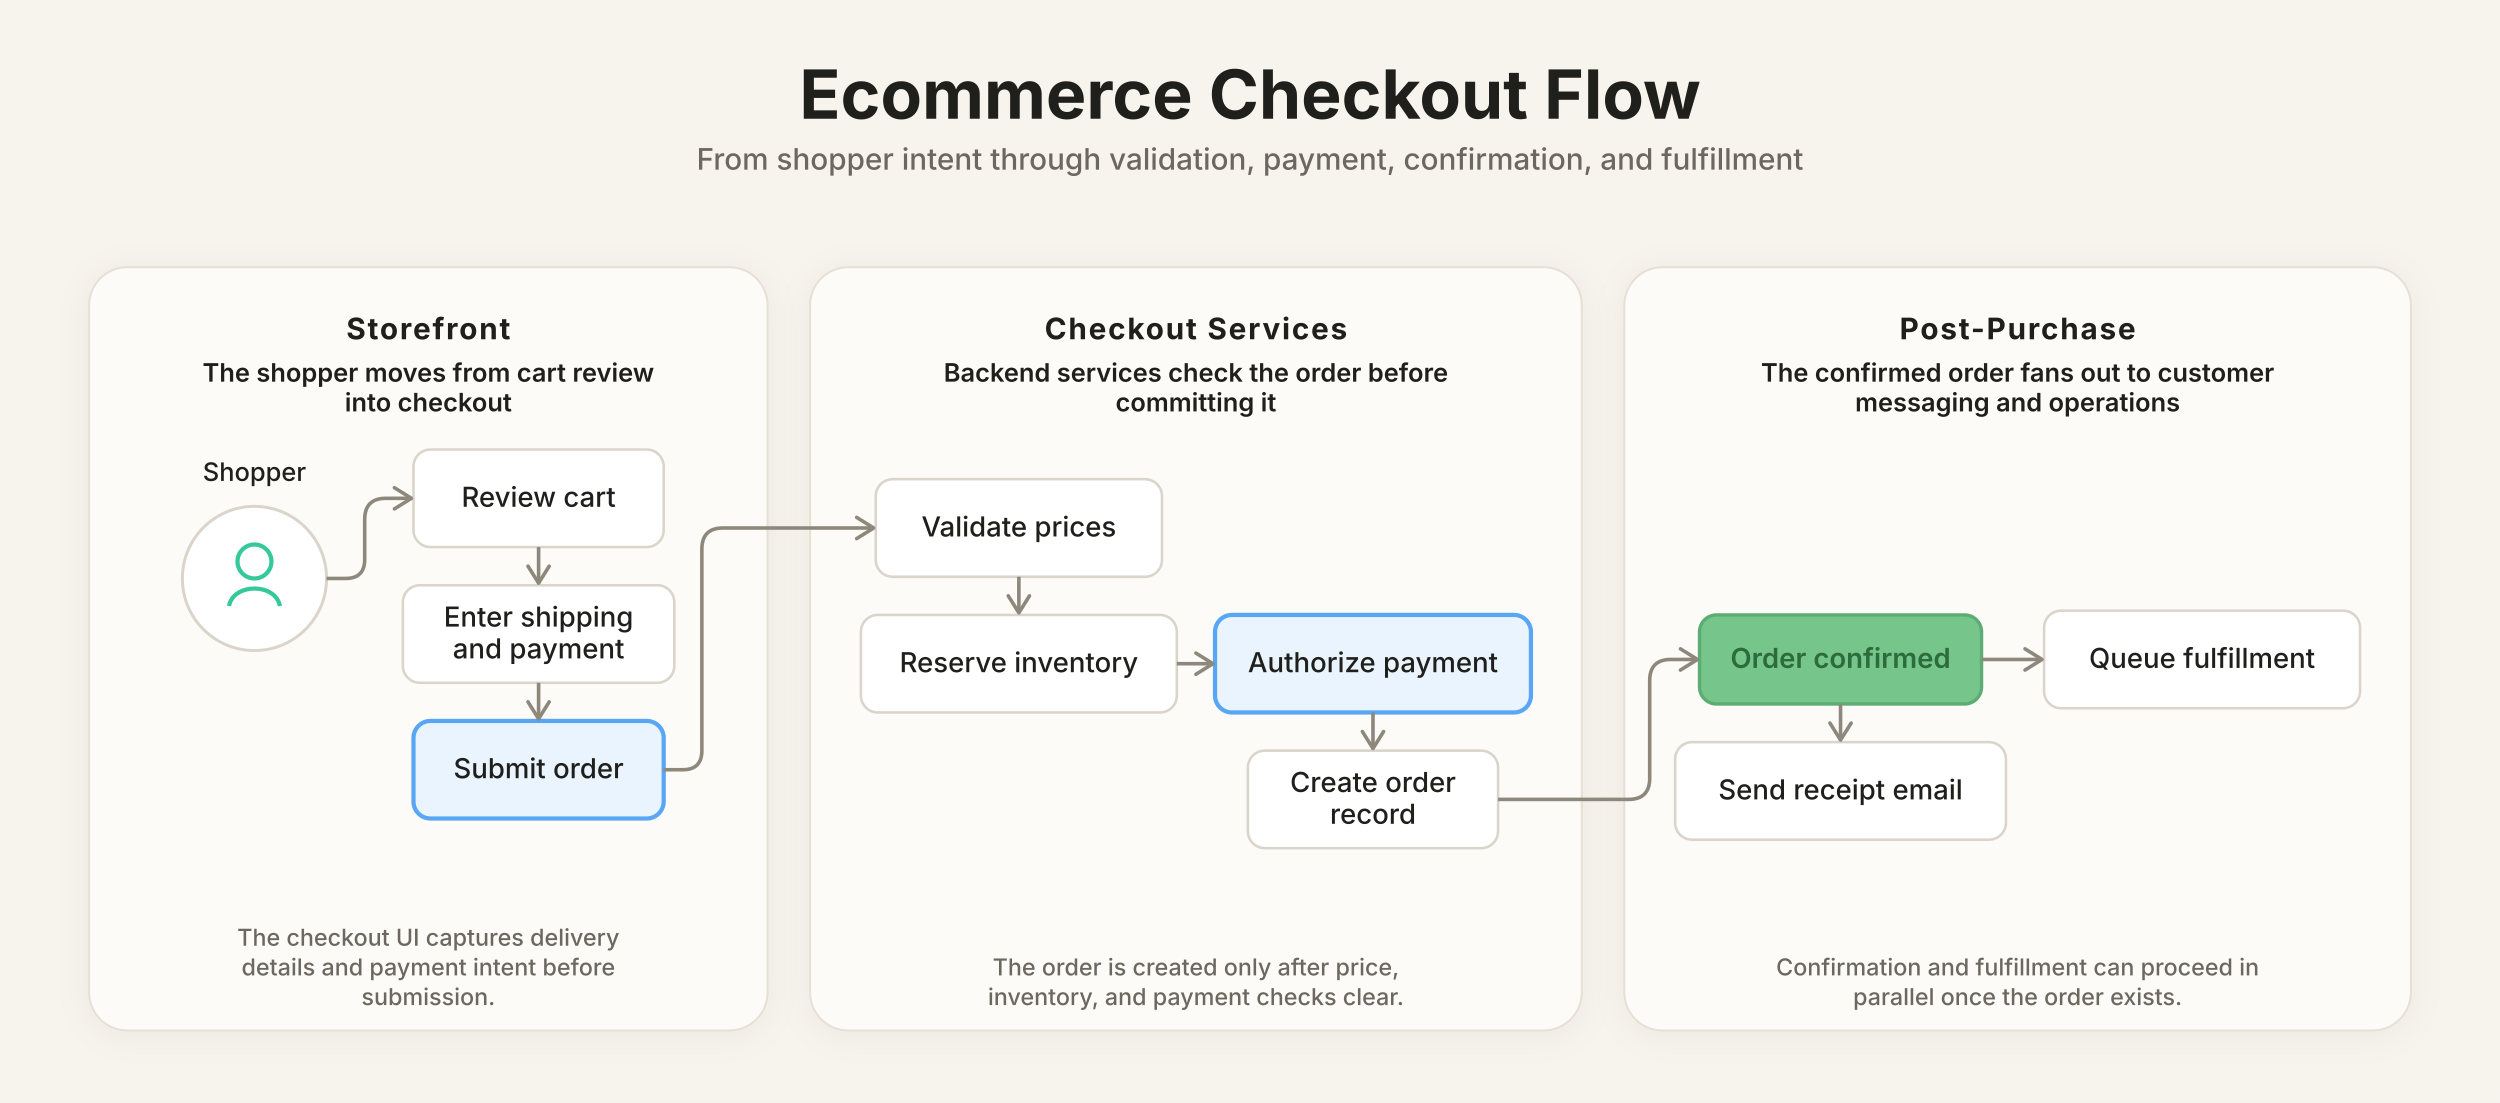
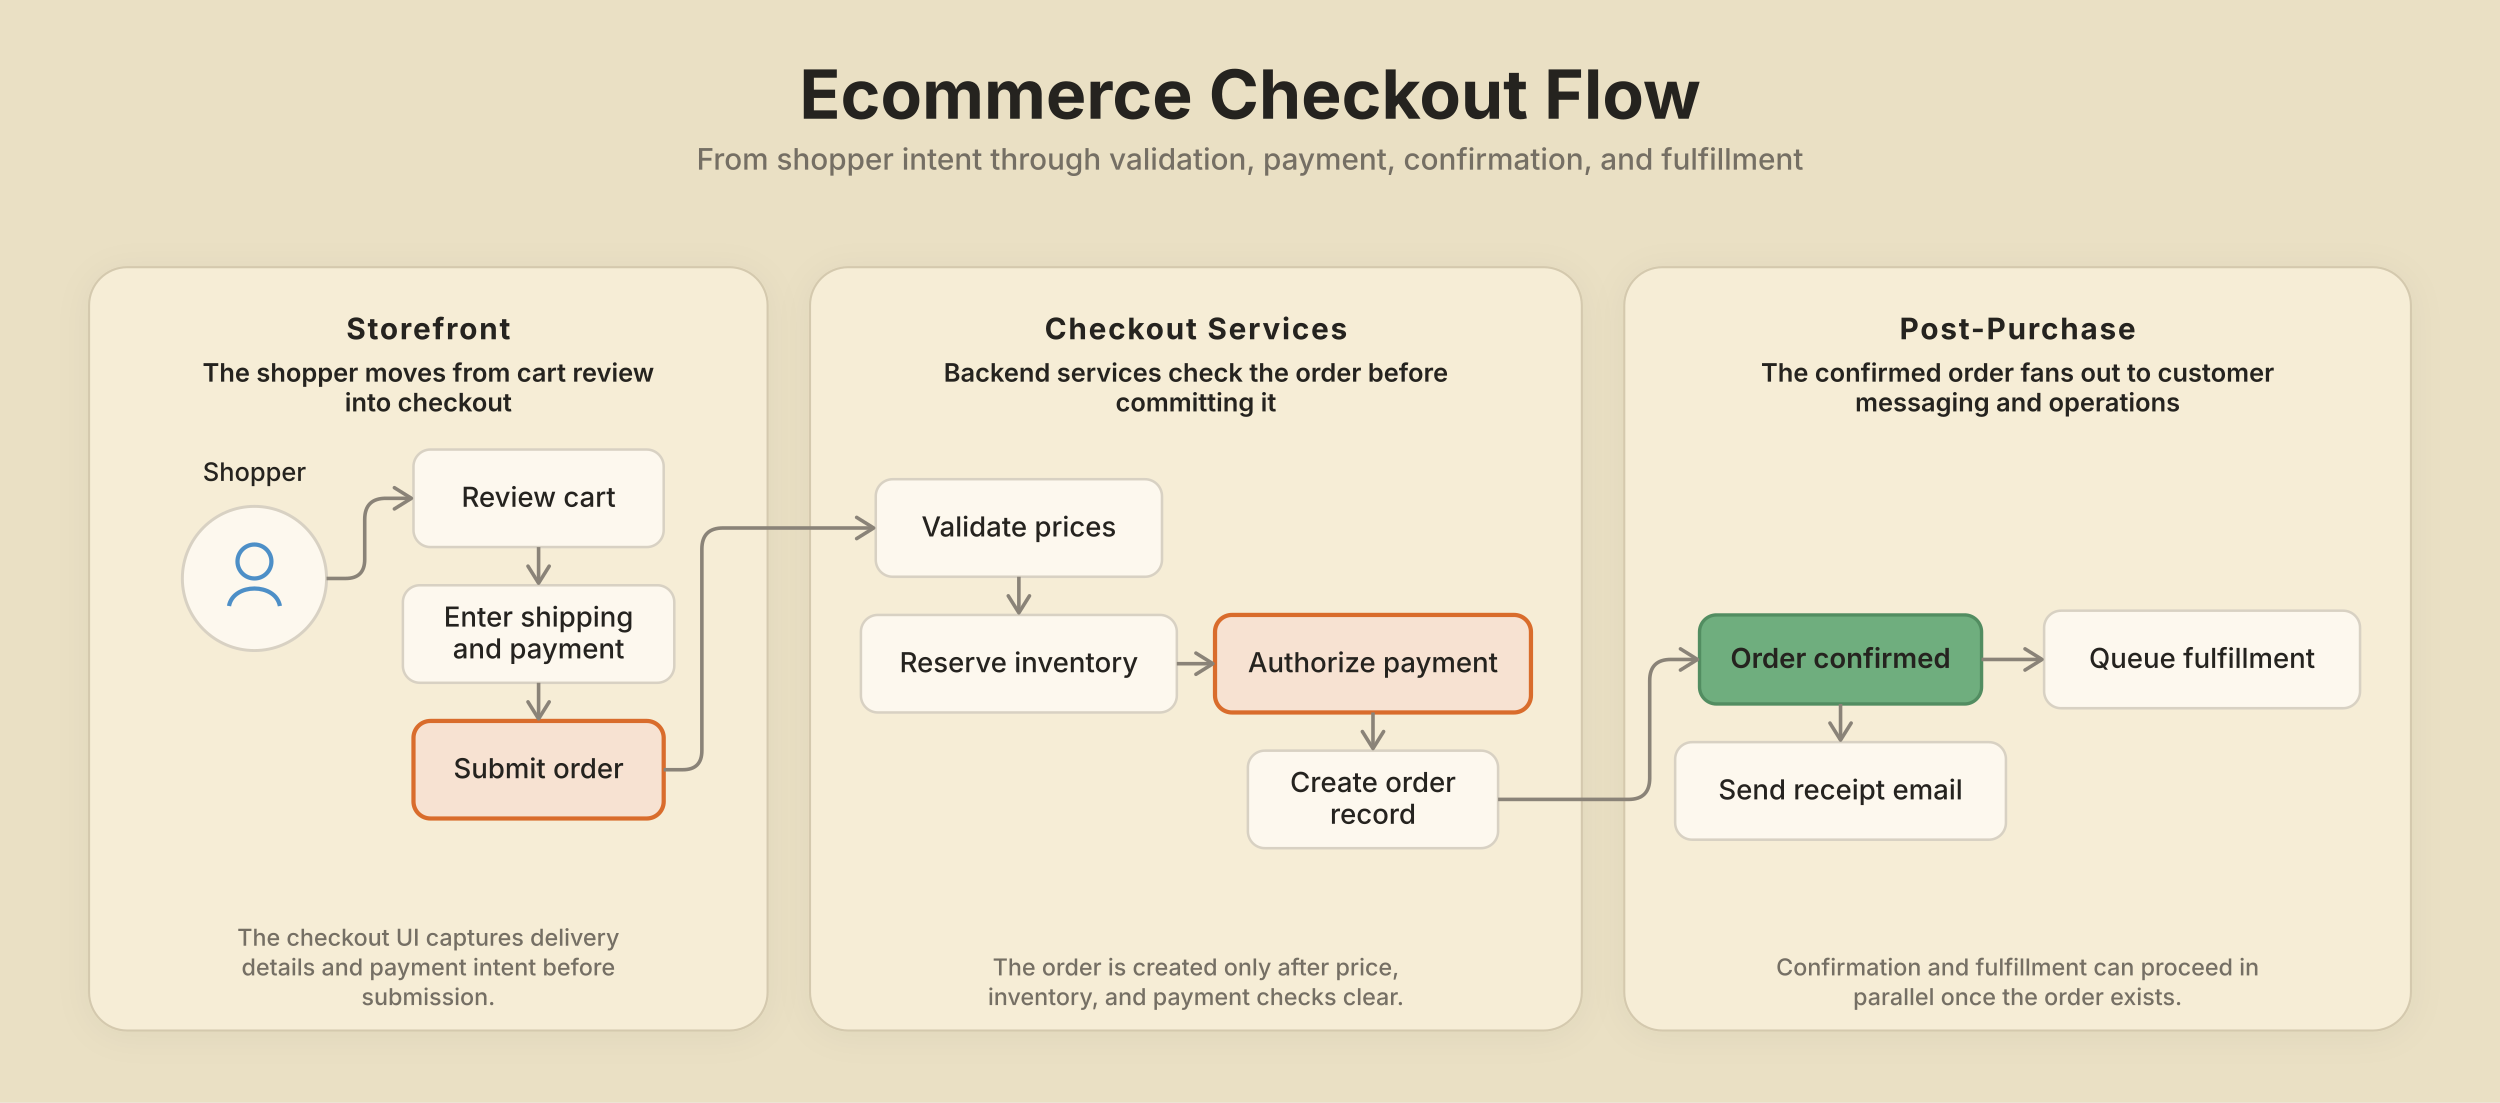
<svg xmlns="http://www.w3.org/2000/svg" width="1179" height="520" viewBox="0 0 1179 520" role="img" aria-label="Ecommerce Checkout Flow">
  <defs>
    <filter id="panelShadow" x="-10%" y="-10%" width="120%" height="140%">
      <feDropShadow dx="0" dy="2" stdDeviation="8" flood-color="rgba(0,0,0,0.05)" />
    </filter>
-     <marker id="arrow" viewBox="0 0 11 12" markerWidth="11" markerHeight="12" refX="9.5" refY="6" orient="auto" markerUnits="userSpaceOnUse" overflow="visible">
-       <path d="M 1.5 1.0 L 9.5 6 L 1.5 11.0" fill="none" stroke="#8E877C" stroke-width="1.7" stroke-linecap="round" stroke-linejoin="round" />
+     <marker id="arrow-studio-paper" viewBox="0 0 11 12" markerWidth="11" markerHeight="12" refX="9.5" refY="6" orient="auto" markerUnits="userSpaceOnUse" overflow="visible">
+       <path d="M 1.5 1.0 L 9.5 6 L 1.5 11.0" fill="none" stroke="#8A8378" stroke-width="1.7" stroke-linecap="round" stroke-linejoin="round" />
    </marker>
  </defs>
-   <rect width="1179" height="520" fill="#F7F4EE" />
-   <text x="589.5" y="56" text-anchor="middle" font-family="Inter, ui-sans-serif, system-ui, sans-serif" font-size="32" font-weight="700" fill="#1F1F1C">Ecommerce Checkout Flow</text>
-   <text x="589.5" y="80" text-anchor="middle" font-family="Inter, ui-sans-serif, system-ui, sans-serif" font-size="14" font-weight="500" fill="#6D685F">From shopper intent through validation, payment, confirmation, and fulfillment</text>
-   <rect x="42.0" y="126.0" width="320.0" height="360.0" rx="18" fill="#FCFBF8" stroke="#E6E0D5" filter="url(#panelShadow)" />
-   <text x="202.0" y="160.0" text-anchor="middle" font-family="Inter, ui-sans-serif, system-ui, sans-serif" font-size="14" font-weight="700" letter-spacing="0.06em" fill="#1F1F1C">Storefront</text>
-   <text x="202.0" y="180.0" text-anchor="middle" font-family="Inter, ui-sans-serif, system-ui, sans-serif" font-size="12" font-weight="600" fill="#1F1F1C">The shopper moves from cart review</text>
-   <text x="202.0" y="194.0" text-anchor="middle" font-family="Inter, ui-sans-serif, system-ui, sans-serif" font-size="12" font-weight="600" fill="#1F1F1C">into checkout</text>
-   <text x="202.0" y="446.0" text-anchor="middle" font-family="Inter, ui-sans-serif, system-ui, sans-serif" font-size="11" font-weight="500" fill="#6D685F">The checkout UI captures delivery</text>
-   <text x="202.0" y="460.0" text-anchor="middle" font-family="Inter, ui-sans-serif, system-ui, sans-serif" font-size="11" font-weight="500" fill="#6D685F">details and payment intent before</text>
-   <text x="202.0" y="474.0" text-anchor="middle" font-family="Inter, ui-sans-serif, system-ui, sans-serif" font-size="11" font-weight="500" fill="#6D685F">submission.</text>
-   <rect x="382.0" y="126.0" width="364.0" height="360.0" rx="18" fill="#FCFBF8" stroke="#E6E0D5" filter="url(#panelShadow)" />
-   <text x="564.0" y="160.0" text-anchor="middle" font-family="Inter, ui-sans-serif, system-ui, sans-serif" font-size="14" font-weight="700" letter-spacing="0.06em" fill="#1F1F1C">Checkout Services</text>
-   <text x="564.0" y="180.0" text-anchor="middle" font-family="Inter, ui-sans-serif, system-ui, sans-serif" font-size="12" font-weight="600" fill="#1F1F1C">Backend services check the order before</text>
-   <text x="564.0" y="194.0" text-anchor="middle" font-family="Inter, ui-sans-serif, system-ui, sans-serif" font-size="12" font-weight="600" fill="#1F1F1C">committing it</text>
-   <text x="564.0" y="460.0" text-anchor="middle" font-family="Inter, ui-sans-serif, system-ui, sans-serif" font-size="11" font-weight="500" fill="#6D685F">The order is created only after price,</text>
-   <text x="564.0" y="474.0" text-anchor="middle" font-family="Inter, ui-sans-serif, system-ui, sans-serif" font-size="11" font-weight="500" fill="#6D685F">inventory, and payment checks clear.</text>
-   <rect x="766.0" y="126.0" width="371.0" height="360.0" rx="18" fill="#FCFBF8" stroke="#E6E0D5" filter="url(#panelShadow)" />
-   <text x="951.5" y="160.0" text-anchor="middle" font-family="Inter, ui-sans-serif, system-ui, sans-serif" font-size="14" font-weight="700" letter-spacing="0.06em" fill="#1F1F1C">Post-Purchase</text>
-   <text x="951.5" y="180.0" text-anchor="middle" font-family="Inter, ui-sans-serif, system-ui, sans-serif" font-size="12" font-weight="600" fill="#1F1F1C">The confirmed order fans out to customer</text>
-   <text x="951.5" y="194.0" text-anchor="middle" font-family="Inter, ui-sans-serif, system-ui, sans-serif" font-size="12" font-weight="600" fill="#1F1F1C">messaging and operations</text>
-   <text x="951.5" y="460.0" text-anchor="middle" font-family="Inter, ui-sans-serif, system-ui, sans-serif" font-size="11" font-weight="500" fill="#6D685F">Confirmation and fulfillment can proceed in</text>
-   <text x="951.5" y="474.0" text-anchor="middle" font-family="Inter, ui-sans-serif, system-ui, sans-serif" font-size="11" font-weight="500" fill="#6D685F">parallel once the order exists.</text>
-   <rect x="195.0" y="212.0" width="118.0" height="46.0" rx="8" fill="#FFFFFF" stroke="#DAD4CA" stroke-width="1.2" />
-   <text x="254.0" y="239.0" text-anchor="middle" font-family="Inter, ui-sans-serif, system-ui, sans-serif" font-size="13" font-weight="500" fill="#1F1F1C">Review cart</text>
-   <rect x="413.0" y="226.0" width="135.0" height="46.0" rx="8" fill="#FFFFFF" stroke="#DAD4CA" stroke-width="1.2" />
-   <text x="480.5" y="253.0" text-anchor="middle" font-family="Inter, ui-sans-serif, system-ui, sans-serif" font-size="13" font-weight="500" fill="#1F1F1C">Validate prices</text>
-   <circle cx="120.0" cy="272.8" r="34.0" fill="#FFFFFF" stroke="#DAD4CA" stroke-width="1.4" />
-   <circle cx="120.0" cy="264.8" r="8" fill="none" stroke="#35C89B" stroke-width="2" />
-   <path d="M 108.0 285.8 C 110.0 274.8, 130.0 274.8, 132.0 285.8" fill="none" stroke="#35C89B" stroke-width="2" />
-   <text x="120.0" y="226.8" text-anchor="middle" font-family="Inter, ui-sans-serif, system-ui, sans-serif" font-size="12" font-weight="500" fill="#1F1F1C">Shopper</text>
-   <rect x="190.0" y="276.0" width="128.0" height="46.0" rx="8" fill="#FFFFFF" stroke="#DAD4CA" stroke-width="1.2" />
-   <text x="254.0" y="295.5" text-anchor="middle" font-family="Inter, ui-sans-serif, system-ui, sans-serif" font-size="13" font-weight="500" fill="#1F1F1C">Enter shipping</text>
-   <text x="254.0" y="310.5" text-anchor="middle" font-family="Inter, ui-sans-serif, system-ui, sans-serif" font-size="13" font-weight="500" fill="#1F1F1C">and payment</text>
-   <rect x="964.0" y="288.0" width="149.0" height="46.0" rx="8" fill="#FFFFFF" stroke="#DAD4CA" stroke-width="1.2" />
-   <text x="1038.5" y="315.0" text-anchor="middle" font-family="Inter, ui-sans-serif, system-ui, sans-serif" font-size="13" font-weight="500" fill="#1F1F1C">Queue fulfillment</text>
-   <rect x="406.0" y="290.0" width="149.0" height="46.0" rx="8" fill="#FFFFFF" stroke="#DAD4CA" stroke-width="1.2" />
-   <text x="480.5" y="317.0" text-anchor="middle" font-family="Inter, ui-sans-serif, system-ui, sans-serif" font-size="13" font-weight="500" fill="#1F1F1C">Reserve inventory</text>
-   <rect x="573.0" y="290.0" width="149.0" height="46.0" rx="8" fill="#EAF4FF" stroke="#58A6F4" stroke-width="2" />
-   <text x="647.5" y="317.0" text-anchor="middle" font-family="Inter, ui-sans-serif, system-ui, sans-serif" font-size="13" font-weight="500" fill="#1F1F1C">Authorize payment</text>
-   <rect x="801.5" y="290.0" width="133.0" height="42.0" rx="8" fill="#76C68B" stroke="#5CAD73" stroke-width="1.6" />
-   <text x="868.0" y="315.0" text-anchor="middle" font-family="Inter, ui-sans-serif, system-ui, sans-serif" font-size="13" font-weight="600" fill="#2C6C3C">Order confirmed</text>
-   <rect x="195.0" y="340.0" width="118.0" height="46.0" rx="8" fill="#EAF4FF" stroke="#58A6F4" stroke-width="2" />
-   <text x="254.0" y="367.0" text-anchor="middle" font-family="Inter, ui-sans-serif, system-ui, sans-serif" font-size="13" font-weight="500" fill="#1F1F1C">Submit order</text>
-   <rect x="790.0" y="350.0" width="156.0" height="46.0" rx="8" fill="#FFFFFF" stroke="#DAD4CA" stroke-width="1.2" />
-   <text x="868.0" y="377.0" text-anchor="middle" font-family="Inter, ui-sans-serif, system-ui, sans-serif" font-size="13" font-weight="500" fill="#1F1F1C">Send receipt email</text>
-   <rect x="588.5" y="354.0" width="118.0" height="46.0" rx="8" fill="#FFFFFF" stroke="#DAD4CA" stroke-width="1.2" />
-   <text x="647.5" y="373.5" text-anchor="middle" font-family="Inter, ui-sans-serif, system-ui, sans-serif" font-size="13" font-weight="500" fill="#1F1F1C">Create order</text>
-   <text x="647.5" y="388.5" text-anchor="middle" font-family="Inter, ui-sans-serif, system-ui, sans-serif" font-size="13" font-weight="500" fill="#1F1F1C">record</text>
-   <path d="M 154.0 272.8 L 163.0 272.8 Q 172.0 272.8 172.0 263.8 L 172.0 245.0 Q 172.0 235.0 182.0 235.0 L 194.0 235.0" fill="none" stroke="#8E877C" stroke-width="1.7" marker-end="url(#arrow)" />
-   <path d="M 254.0 258.0 L 254.0 275.0" fill="none" stroke="#8E877C" stroke-width="1.7" marker-end="url(#arrow)" />
-   <path d="M 254.0 322.0 L 254.0 339.0" fill="none" stroke="#8E877C" stroke-width="1.7" marker-end="url(#arrow)" />
-   <path d="M 313.0 363.0 L 322.0 363.0 Q 331.0 363.0 331.0 354.0 L 331.0 259.0 Q 331.0 249.0 341.0 249.0 L 412.0 249.0" fill="none" stroke="#8E877C" stroke-width="1.7" marker-end="url(#arrow)" />
-   <path d="M 480.5 272.0 L 480.5 289.0" fill="none" stroke="#8E877C" stroke-width="1.7" marker-end="url(#arrow)" />
-   <path d="M 555.0 313.0 L 572.0 313.0" fill="none" stroke="#8E877C" stroke-width="1.7" marker-end="url(#arrow)" />
-   <path d="M 647.5 336.0 L 647.5 353.0" fill="none" stroke="#8E877C" stroke-width="1.7" marker-end="url(#arrow)" />
-   <path d="M 706.5 377.0 L 768.0 377.0 Q 778.0 377.0 778.0 367.0 L 778.0 321.0 Q 778.0 311.0 788.0 311.0 L 800.5 311.0" fill="none" stroke="#8E877C" stroke-width="1.7" marker-end="url(#arrow)" />
-   <path d="M 868.0 332.0 L 868.0 349.0" fill="none" stroke="#8E877C" stroke-width="1.7" marker-end="url(#arrow)" />
-   <path d="M 934.5 311.0 L 963.0 311.0" fill="none" stroke="#8E877C" stroke-width="1.7" marker-end="url(#arrow)" />
+   <rect width="1179" height="520" fill="#EAE0C4" />
+   <text x="589.5" y="56" text-anchor="middle" font-family="Inter, ui-sans-serif, system-ui, sans-serif" font-size="32" font-weight="700" fill="#25231F">Ecommerce Checkout Flow</text>
+   <text x="589.5" y="80" text-anchor="middle" font-family="Inter, ui-sans-serif, system-ui, sans-serif" font-size="14" font-weight="500" fill="#756F64">From shopper intent through validation, payment, confirmation, and fulfillment</text>
+   <rect x="42.0" y="126.0" width="320.0" height="360.0" rx="18" fill="#F6EDD6" stroke="#D4C9AE" filter="url(#panelShadow)" />
+   <text x="202.0" y="160.0" text-anchor="middle" font-family="Inter, ui-sans-serif, system-ui, sans-serif" font-size="14" font-weight="700" letter-spacing="0.06em" fill="#25231F">Storefront</text>
+   <text x="202.0" y="180.0" text-anchor="middle" font-family="Inter, ui-sans-serif, system-ui, sans-serif" font-size="12" font-weight="600" fill="#25231F">The shopper moves from cart review</text>
+   <text x="202.0" y="194.0" text-anchor="middle" font-family="Inter, ui-sans-serif, system-ui, sans-serif" font-size="12" font-weight="600" fill="#25231F">into checkout</text>
+   <text x="202.0" y="446.0" text-anchor="middle" font-family="Inter, ui-sans-serif, system-ui, sans-serif" font-size="11" font-weight="500" fill="#756F64">The checkout UI captures delivery</text>
+   <text x="202.0" y="460.0" text-anchor="middle" font-family="Inter, ui-sans-serif, system-ui, sans-serif" font-size="11" font-weight="500" fill="#756F64">details and payment intent before</text>
+   <text x="202.0" y="474.0" text-anchor="middle" font-family="Inter, ui-sans-serif, system-ui, sans-serif" font-size="11" font-weight="500" fill="#756F64">submission.</text>
+   <rect x="382.0" y="126.0" width="364.0" height="360.0" rx="18" fill="#F6EDD6" stroke="#D4C9AE" filter="url(#panelShadow)" />
+   <text x="564.0" y="160.0" text-anchor="middle" font-family="Inter, ui-sans-serif, system-ui, sans-serif" font-size="14" font-weight="700" letter-spacing="0.06em" fill="#25231F">Checkout Services</text>
+   <text x="564.0" y="180.0" text-anchor="middle" font-family="Inter, ui-sans-serif, system-ui, sans-serif" font-size="12" font-weight="600" fill="#25231F">Backend services check the order before</text>
+   <text x="564.0" y="194.0" text-anchor="middle" font-family="Inter, ui-sans-serif, system-ui, sans-serif" font-size="12" font-weight="600" fill="#25231F">committing it</text>
+   <text x="564.0" y="460.0" text-anchor="middle" font-family="Inter, ui-sans-serif, system-ui, sans-serif" font-size="11" font-weight="500" fill="#756F64">The order is created only after price,</text>
+   <text x="564.0" y="474.0" text-anchor="middle" font-family="Inter, ui-sans-serif, system-ui, sans-serif" font-size="11" font-weight="500" fill="#756F64">inventory, and payment checks clear.</text>
+   <rect x="766.0" y="126.0" width="371.0" height="360.0" rx="18" fill="#F6EDD6" stroke="#D4C9AE" filter="url(#panelShadow)" />
+   <text x="951.5" y="160.0" text-anchor="middle" font-family="Inter, ui-sans-serif, system-ui, sans-serif" font-size="14" font-weight="700" letter-spacing="0.06em" fill="#25231F">Post-Purchase</text>
+   <text x="951.5" y="180.0" text-anchor="middle" font-family="Inter, ui-sans-serif, system-ui, sans-serif" font-size="12" font-weight="600" fill="#25231F">The confirmed order fans out to customer</text>
+   <text x="951.5" y="194.0" text-anchor="middle" font-family="Inter, ui-sans-serif, system-ui, sans-serif" font-size="12" font-weight="600" fill="#25231F">messaging and operations</text>
+   <text x="951.5" y="460.0" text-anchor="middle" font-family="Inter, ui-sans-serif, system-ui, sans-serif" font-size="11" font-weight="500" fill="#756F64">Confirmation and fulfillment can proceed in</text>
+   <text x="951.5" y="474.0" text-anchor="middle" font-family="Inter, ui-sans-serif, system-ui, sans-serif" font-size="11" font-weight="500" fill="#756F64">parallel once the order exists.</text>
+   <rect x="195.0" y="212.0" width="118.0" height="46.0" rx="8" fill="#FDF8EE" stroke="#D8D1C3" stroke-width="1.2" />
+   <text x="254.0" y="239.0" text-anchor="middle" font-family="Inter, ui-sans-serif, system-ui, sans-serif" font-size="13" font-weight="500" fill="#25231F">Review cart</text>
+   <rect x="413.0" y="226.0" width="135.0" height="46.0" rx="8" fill="#FDF8EE" stroke="#D8D1C3" stroke-width="1.2" />
+   <text x="480.5" y="253.0" text-anchor="middle" font-family="Inter, ui-sans-serif, system-ui, sans-serif" font-size="13" font-weight="500" fill="#25231F">Validate prices</text>
+   <circle cx="120.0" cy="272.8" r="34.0" fill="#FDF8EE" stroke="#D8D1C3" stroke-width="1.4" />
+   <circle cx="120.0" cy="264.8" r="8" fill="none" stroke="#4D8FC7" stroke-width="2" />
+   <path d="M 108.0 285.8 C 110.0 274.8, 130.0 274.8, 132.0 285.8" fill="none" stroke="#4D8FC7" stroke-width="2" />
+   <text x="120.0" y="226.8" text-anchor="middle" font-family="Inter, ui-sans-serif, system-ui, sans-serif" font-size="12" font-weight="500" fill="#25231F">Shopper</text>
+   <rect x="190.0" y="276.0" width="128.0" height="46.0" rx="8" fill="#FDF8EE" stroke="#D8D1C3" stroke-width="1.2" />
+   <text x="254.0" y="295.5" text-anchor="middle" font-family="Inter, ui-sans-serif, system-ui, sans-serif" font-size="13" font-weight="500" fill="#25231F">Enter shipping</text>
+   <text x="254.0" y="310.5" text-anchor="middle" font-family="Inter, ui-sans-serif, system-ui, sans-serif" font-size="13" font-weight="500" fill="#25231F">and payment</text>
+   <rect x="964.0" y="288.0" width="149.0" height="46.0" rx="8" fill="#FDF8EE" stroke="#D8D1C3" stroke-width="1.2" />
+   <text x="1038.5" y="315.0" text-anchor="middle" font-family="Inter, ui-sans-serif, system-ui, sans-serif" font-size="13" font-weight="500" fill="#25231F">Queue fulfillment</text>
+   <rect x="406.0" y="290.0" width="149.0" height="46.0" rx="8" fill="#FDF8EE" stroke="#D8D1C3" stroke-width="1.2" />
+   <text x="480.5" y="317.0" text-anchor="middle" font-family="Inter, ui-sans-serif, system-ui, sans-serif" font-size="13" font-weight="500" fill="#25231F">Reserve inventory</text>
+   <rect x="573.0" y="290.0" width="149.0" height="46.0" rx="8" fill="#F7E2D2" stroke="#D96C2C" stroke-width="2" />
+   <text x="647.5" y="317.0" text-anchor="middle" font-family="Inter, ui-sans-serif, system-ui, sans-serif" font-size="13" font-weight="500" fill="#25231F">Authorize payment</text>
+   <rect x="801.5" y="290.0" width="133.0" height="42.0" rx="8" fill="#6FAE7E" stroke="#528D61" stroke-width="1.6" />
+   <text x="868.0" y="315.0" text-anchor="middle" font-family="Inter, ui-sans-serif, system-ui, sans-serif" font-size="13" font-weight="600" fill="#25231F">Order confirmed</text>
+   <rect x="195.0" y="340.0" width="118.0" height="46.0" rx="8" fill="#F7E2D2" stroke="#D96C2C" stroke-width="2" />
+   <text x="254.0" y="367.0" text-anchor="middle" font-family="Inter, ui-sans-serif, system-ui, sans-serif" font-size="13" font-weight="500" fill="#25231F">Submit order</text>
+   <rect x="790.0" y="350.0" width="156.0" height="46.0" rx="8" fill="#FDF8EE" stroke="#D8D1C3" stroke-width="1.2" />
+   <text x="868.0" y="377.0" text-anchor="middle" font-family="Inter, ui-sans-serif, system-ui, sans-serif" font-size="13" font-weight="500" fill="#25231F">Send receipt email</text>
+   <rect x="588.5" y="354.0" width="118.0" height="46.0" rx="8" fill="#FDF8EE" stroke="#D8D1C3" stroke-width="1.2" />
+   <text x="647.5" y="373.5" text-anchor="middle" font-family="Inter, ui-sans-serif, system-ui, sans-serif" font-size="13" font-weight="500" fill="#25231F">Create order</text>
+   <text x="647.5" y="388.5" text-anchor="middle" font-family="Inter, ui-sans-serif, system-ui, sans-serif" font-size="13" font-weight="500" fill="#25231F">record</text>
+   <path d="M 154.0 272.8 L 163.0 272.8 Q 172.0 272.8 172.0 263.8 L 172.0 245.0 Q 172.0 235.0 182.0 235.0 L 194.0 235.0" fill="none" stroke="#8A8378" stroke-width="1.7" marker-end="url(#arrow-studio-paper)" />
+   <path d="M 254.0 258.0 L 254.0 275.0" fill="none" stroke="#8A8378" stroke-width="1.7" marker-end="url(#arrow-studio-paper)" />
+   <path d="M 254.0 322.0 L 254.0 339.0" fill="none" stroke="#8A8378" stroke-width="1.7" marker-end="url(#arrow-studio-paper)" />
+   <path d="M 313.0 363.0 L 322.0 363.0 Q 331.0 363.0 331.0 354.0 L 331.0 259.0 Q 331.0 249.0 341.0 249.0 L 412.0 249.0" fill="none" stroke="#8A8378" stroke-width="1.7" marker-end="url(#arrow-studio-paper)" />
+   <path d="M 480.5 272.0 L 480.5 289.0" fill="none" stroke="#8A8378" stroke-width="1.7" marker-end="url(#arrow-studio-paper)" />
+   <path d="M 555.0 313.0 L 572.0 313.0" fill="none" stroke="#8A8378" stroke-width="1.7" marker-end="url(#arrow-studio-paper)" />
+   <path d="M 647.5 336.0 L 647.5 353.0" fill="none" stroke="#8A8378" stroke-width="1.7" marker-end="url(#arrow-studio-paper)" />
+   <path d="M 706.5 377.0 L 768.0 377.0 Q 778.0 377.0 778.0 367.0 L 778.0 321.0 Q 778.0 311.0 788.0 311.0 L 800.5 311.0" fill="none" stroke="#8A8378" stroke-width="1.7" marker-end="url(#arrow-studio-paper)" />
+   <path d="M 868.0 332.0 L 868.0 349.0" fill="none" stroke="#8A8378" stroke-width="1.7" marker-end="url(#arrow-studio-paper)" />
+   <path d="M 934.5 311.0 L 963.0 311.0" fill="none" stroke="#8A8378" stroke-width="1.7" marker-end="url(#arrow-studio-paper)" />
</svg>
